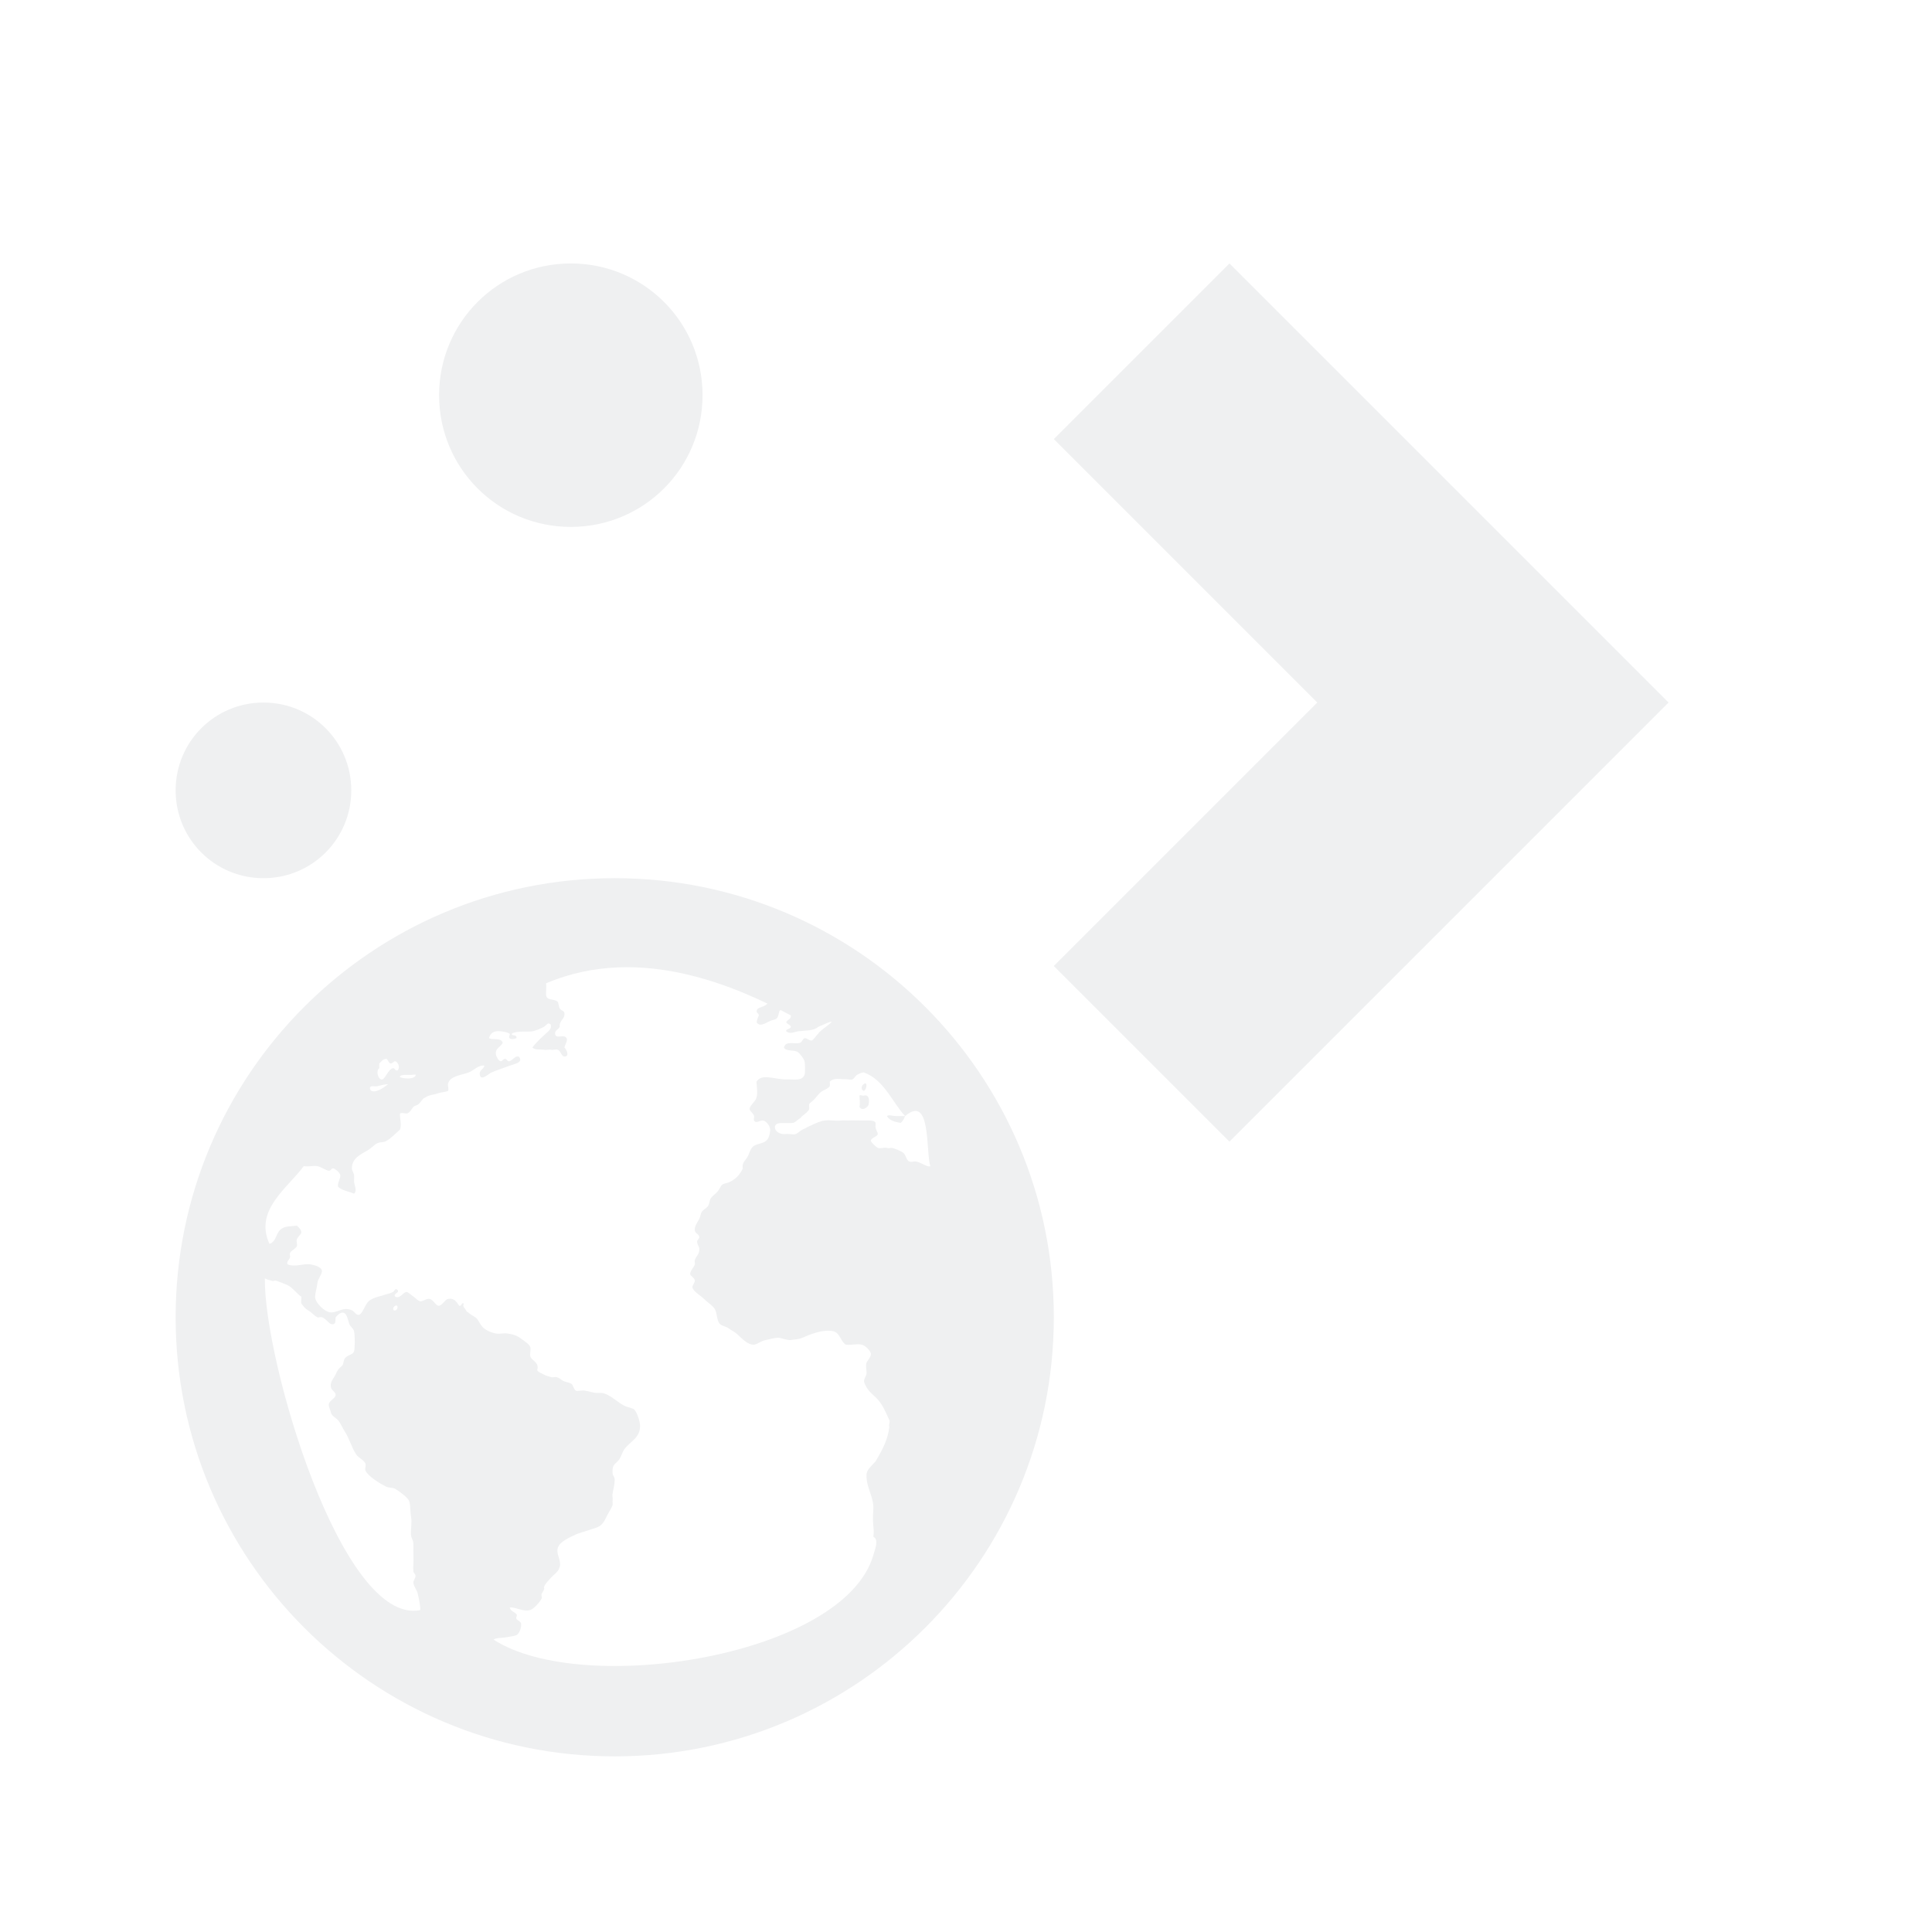
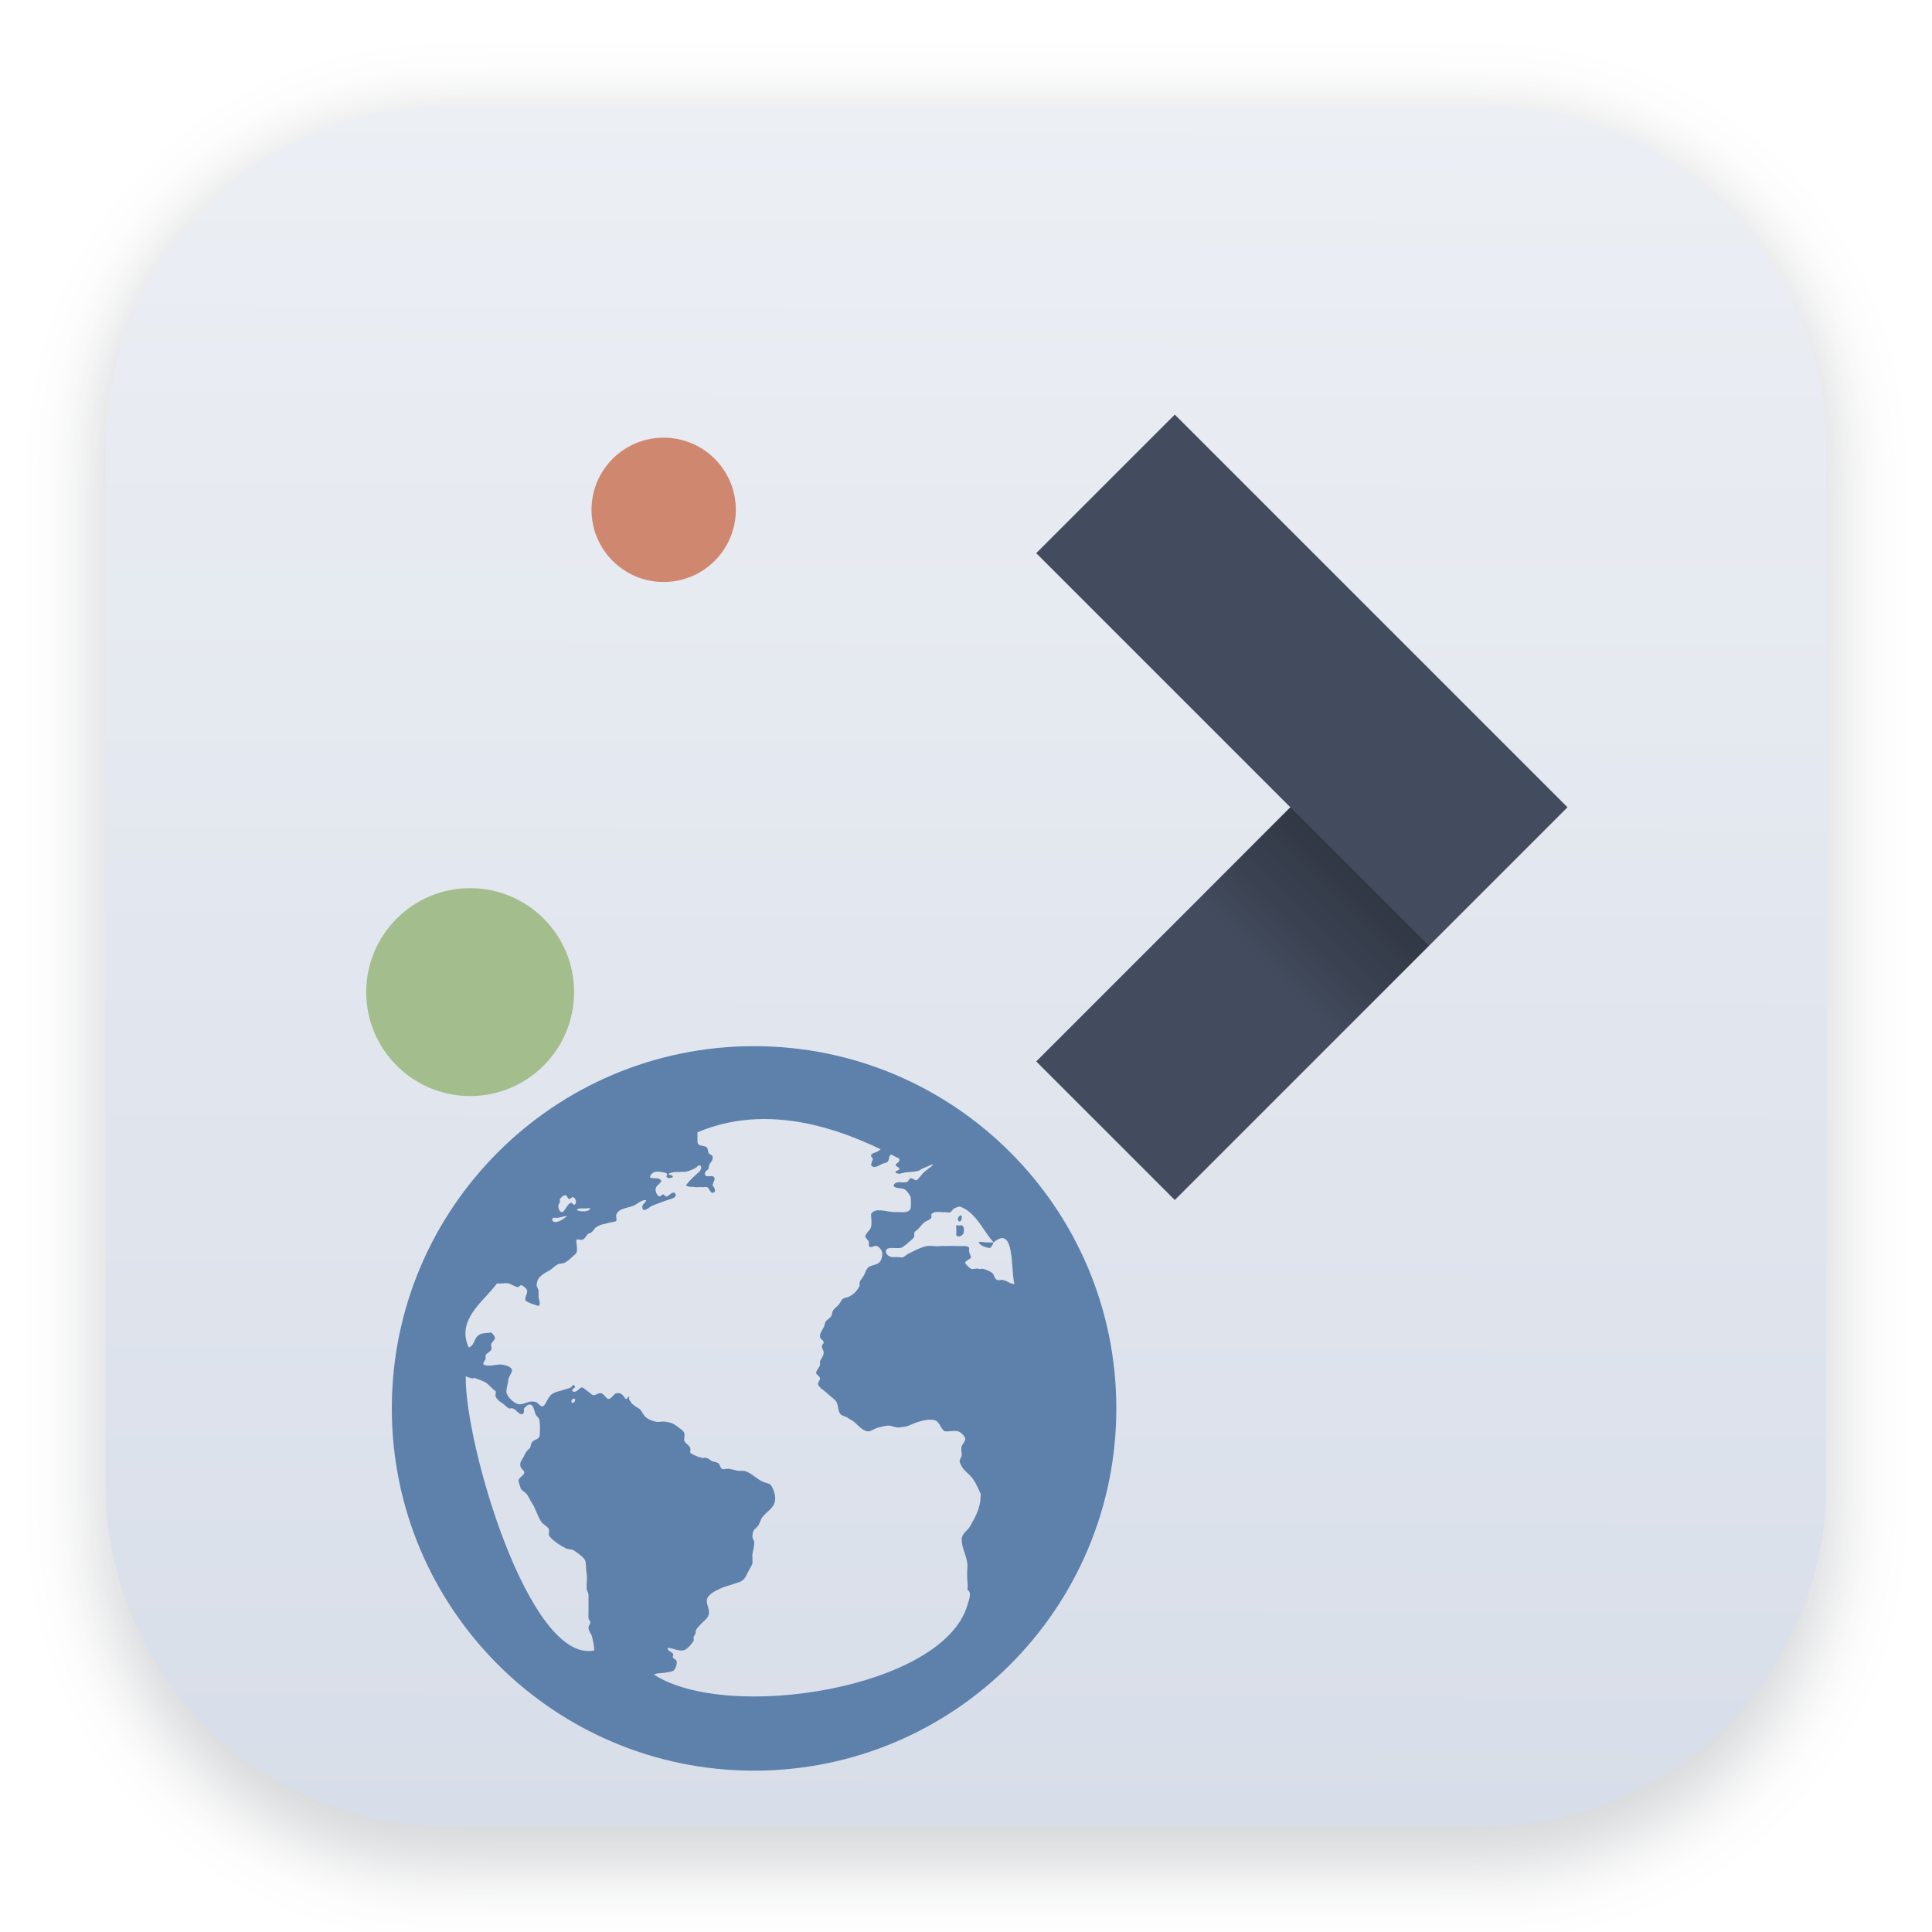
- <svg xmlns="http://www.w3.org/2000/svg" viewBox="0 0 22 22">
-   <defs id="defs3051">
-     <style type="text/css" id="current-color-scheme">
-       .ColorScheme-Text {
-         color:#eff0f1;
-       }
-       </style>
+ <svg xmlns="http://www.w3.org/2000/svg" width="64" height="64" version="1.1" viewBox="0 0 16.933 16.933" id="svg13069">
+   <defs id="defs13039">
+     <linearGradient id="linearGradient13870" x1="439.57" x2="429.57" y1="502.8" y2="512.8" gradientTransform="matrix(.23625 0 0 .23625 -89.696 -112.94)" gradientUnits="userSpaceOnUse">
+       <stop stop-color="#2e3440" offset="0" id="stop13866" style="stop-color:#5e81ac;stop-opacity:1;" />
+       <stop stop-opacity="0" offset="1" id="stop13868" style="stop-color:#b1c3d5;stop-opacity:1;" />
+     </linearGradient>
+     <filter id="filter1178" x="-0.048" y="-0.048" width="1.096" height="1.096" color-interpolation-filters="sRGB">
+       <feGaussianBlur stdDeviation="0.307" id="feGaussianBlur13024" />
+     </filter>
+     <linearGradient id="linearGradient1340" x1="8.355" x2="8.4" y1="16.007" y2=".794" gradientUnits="userSpaceOnUse">
+       <stop stop-color="#d8dee9" offset="0" id="stop13027" />
+       <stop stop-color="#eceff4" offset="1" id="stop13029" />
+     </linearGradient>
+     <linearGradient id="linearGradient4434" x1="439.57" x2="429.57" y1="502.8" y2="512.8" gradientTransform="matrix(.23625 0 0 .23625 -89.696 -112.94)" gradientUnits="userSpaceOnUse">
+       <stop stop-color="#2e3440" offset="0" id="stop13032" />
+       <stop stop-opacity="0" offset="1" id="stop13034" />
+     </linearGradient>
+     <style type="text/css" id="style13037">.ColorScheme-Text {
+         color:#232629;
+       }</style>
  </defs>
-   <path style="fill:currentColor;fill-opacity:1;stroke:none" d="m 7,10 c -2.761,0 -5,2.239 -5,5 0,2.761 2.239,5 5,5 2.761,0 5,-2.239 5,-5 0,-2.761 -2.239,-5 -5,-5 z m 2.006,1.562 c 0.003,0.048 -0.04,0.046 -0.053,0.078 0.007,0.021 0.049,0.028 0.053,0.053 -0.004,0.027 -0.063,0.023 -0.053,0.051 0.045,0.035 0.088,0.008 0.131,0 0.093,-0.012 0.177,-0.003 0.234,-0.051 0.339,-0.155 0,0.044 0,0.078 -0.019,0.013 -0.058,0.078 -0.078,0.078 -0.024,0 -0.061,-0.032 -0.078,-0.027 -0.025,0.008 -0.024,0.043 -0.053,0.053 -0.055,0.02 -0.162,-0.03 -0.182,0.053 0.023,0.048 0.115,0.024 0.156,0.051 0.026,0.017 0.071,0.077 0.078,0.105 0.007,0.023 0.01,0.131 0,0.156 -0.026,0.067 -0.107,0.052 -0.184,0.051 l -0.051,0 c -0.129,-0.008 -0.254,-0.065 -0.312,0.027 0.004,0.071 0.016,0.12 0,0.182 -0.012,0.045 -0.081,0.092 -0.078,0.131 9.166e-4,0.02 0.046,0.05 0.051,0.078 0.003,0.015 -0.007,0.037 0,0.051 0.022,0.041 0.067,-0.008 0.105,0 0.037,0.008 0.078,0.064 0.078,0.105 0,0.029 -0.009,0.075 -0.027,0.104 -0.037,0.055 -0.104,0.048 -0.156,0.078 -0.043,0.025 -0.052,0.088 -0.078,0.131 -0.028,0.047 -0.062,0.062 -0.051,0.129 -0.037,0.074 -0.079,0.12 -0.156,0.156 -0.023,0.01 -0.057,0.012 -0.078,0.027 -0.017,0.012 -0.029,0.051 -0.053,0.078 -0.029,0.033 -0.062,0.053 -0.078,0.078 -0.012,0.019 -0.013,0.051 -0.025,0.078 -0.018,0.035 -0.055,0.043 -0.078,0.078 -0.011,0.017 -0.016,0.056 -0.027,0.078 -0.027,0.048 -0.056,0.086 -0.051,0.129 0.004,0.04 0.048,0.041 0.051,0.078 0.002,0.02 -0.026,0.03 -0.025,0.053 9.167e-4,0.032 0.023,0.053 0.025,0.078 0.006,0.062 -0.039,0.089 -0.051,0.131 -0.006,0.02 0.005,0.034 0,0.051 -0.01,0.031 -0.052,0.069 -0.053,0.105 -9.167e-4,0.026 0.05,0.041 0.053,0.078 0.002,0.024 -0.032,0.055 -0.027,0.078 0.009,0.045 0.096,0.094 0.131,0.129 0.047,0.048 0.11,0.081 0.131,0.131 0.018,0.043 0.018,0.124 0.051,0.156 0.024,0.023 0.075,0.028 0.105,0.053 0.029,0.022 0.047,0.026 0.078,0.051 0.051,0.04 0.126,0.137 0.207,0.131 0.042,-0.008 0.083,-0.044 0.131,-0.053 0.049,-0.008 0.106,-0.03 0.156,-0.025 0.038,0.008 0.091,0.028 0.131,0.025 0.042,-0.008 0.081,-0.005 0.129,-0.025 0.083,-0.036 0.22,-0.095 0.34,-0.078 0.092,0.013 0.092,0.115 0.156,0.156 0.073,0.008 0.123,-0.014 0.182,0 0.044,0.011 0.099,0.069 0.104,0.104 0.004,0.036 -0.046,0.083 -0.051,0.105 -0.012,0.048 0.008,0.098 0,0.129 -0.007,0.024 -0.028,0.054 -0.027,0.078 0,0.022 0.03,0.077 0.053,0.105 0.028,0.035 0.07,0.066 0.104,0.104 0.061,0.07 0.088,0.142 0.131,0.234 0.011,0.023 -0.01,0.048 0,0.078 -0.018,0.14 -0.065,0.236 -0.156,0.391 -0.043,0.05 -0.104,0.094 -0.104,0.156 -0.003,0.15 0.085,0.246 0.078,0.391 -0.015,0.195 0.015,0.208 0,0.312 0.066,0.033 0.019,0.14 0,0.209 -0.333,1.151 -3.303,1.621 -4.324,0.963 0.015,-0.02 0.1,-0.02 0.131,-0.025 0.044,-0.008 0.106,-0.016 0.131,-0.027 0.028,-0.018 0.056,-0.078 0.051,-0.129 -0.002,-0.024 -0.032,-0.031 -0.051,-0.053 -0.016,-0.018 0.011,-0.035 0,-0.053 -0.02,-0.029 -0.07,-0.036 -0.078,-0.078 0.06,-0.012 0.148,0.052 0.234,0.027 0.041,-0.012 0.11,-0.092 0.129,-0.131 0.006,-0.012 -0.007,-0.038 0,-0.053 0.008,-0.015 0.025,-0.042 0.027,-0.051 0.006,-0.022 -0.005,-0.012 0,-0.027 0.015,-0.043 0.053,-0.073 0.078,-0.104 0.019,-0.023 0.061,-0.054 0.078,-0.078 0.02,-0.026 0.012,-0.029 0.025,-0.053 0.013,-0.076 -0.044,-0.14 -0.025,-0.207 0.02,-0.075 0.135,-0.122 0.207,-0.156 0.025,-0.012 0.057,-0.02 0.078,-0.027 0.05,-0.018 0.11,-0.034 0.156,-0.051 0.078,-0.028 0.093,-0.085 0.131,-0.156 0.018,-0.033 0.049,-0.081 0.053,-0.105 0.003,-0.022 -0.004,-0.025 0,-0.051 0.004,-0.024 -0.007,-0.05 0,-0.078 C 6.984,16.97 7,16.89 7,16.85 c 0,-0.033 -0.025,-0.048 -0.025,-0.078 -0.006,-0.108 0.038,-0.097 0.078,-0.156 0.02,-0.029 0.037,-0.085 0.051,-0.105 0.067,-0.1 0.192,-0.133 0.184,-0.285 -0.003,-0.05 -0.041,-0.168 -0.078,-0.184 -0.021,-0.009 -0.047,-0.015 -0.078,-0.025 -0.098,-0.037 -0.185,-0.148 -0.287,-0.156 l -0.053,0 c -0.04,0 -0.084,-0.02 -0.129,-0.025 -0.028,-0.008 -0.089,0.008 -0.105,0 -0.026,-0.013 -0.03,-0.064 -0.051,-0.078 -0.017,-0.012 -0.052,-0.018 -0.078,-0.027 -0.041,-0.015 -0.058,-0.047 -0.105,-0.051 -0.015,0 -0.034,0.008 -0.051,0 -0.026,-0.008 -0.054,-0.012 -0.078,-0.027 -0.03,-0.018 -0.066,-0.025 -0.078,-0.051 0.028,-0.09 -0.06,-0.104 -0.078,-0.156 -0.008,-0.024 0.008,-0.084 0,-0.105 -0.011,-0.031 -0.044,-0.052 -0.078,-0.078 -0.06,-0.047 -0.098,-0.067 -0.184,-0.078 -0.038,-0.008 -0.083,0.008 -0.129,0 -0.048,-0.008 -0.12,-0.036 -0.156,-0.078 C 5.455,15.063 5.443,15.019 5.412,15 c -0.029,-0.018 -0.058,-0.034 -0.078,-0.053 -0.009,-0.008 -0.019,-0.006 -0.027,-0.025 -0.015,-0.031 -0.044,-0.041 -0.025,-0.078 -0.033,-0.017 -0.017,0.031 -0.053,0.025 -0.032,-0.046 -0.056,-0.091 -0.129,-0.078 -0.033,0.008 -0.066,0.077 -0.105,0.078 -0.032,0 -0.061,-0.071 -0.104,-0.078 -0.032,-0.008 -0.081,0.032 -0.104,0.027 -0.036,-0.008 -0.046,-0.031 -0.078,-0.053 -0.024,-0.016 -0.065,-0.054 -0.078,-0.053 -0.042,0 -0.073,0.083 -0.131,0.053 -0.028,-0.036 0.059,-0.045 0.025,-0.078 -0.025,-0.024 -0.031,0.014 -0.051,0.025 -0.023,0.015 -0.052,0.018 -0.078,0.027 -0.057,0.022 -0.111,0.027 -0.156,0.051 -0.042,0.022 -0.054,0.035 -0.078,0.078 -0.019,0.035 -0.049,0.104 -0.078,0.105 -0.035,0 -0.046,-0.039 -0.078,-0.053 -0.096,-0.042 -0.155,0.024 -0.234,0.025 -0.073,0 -0.187,-0.112 -0.184,-0.182 0.002,-0.043 0.022,-0.104 0.027,-0.156 0.004,-0.042 0.05,-0.093 0.051,-0.131 9.167e-4,-0.052 -0.096,-0.072 -0.129,-0.078 -0.078,-0.014 -0.173,0.035 -0.262,0 -0.017,-0.028 0.017,-0.05 0.027,-0.078 0.006,-0.015 -0.006,-0.033 0,-0.051 0.01,-0.027 0.066,-0.05 0.078,-0.078 0.009,-0.022 -0.009,-0.051 0,-0.078 0.011,-0.03 0.048,-0.056 0.051,-0.078 0.003,-0.028 -0.028,-0.06 -0.051,-0.078 -0.069,0.008 -0.116,0.005 -0.156,0.025 -0.09,0.041 -0.065,0.153 -0.156,0.182 -0.176,-0.386 0.208,-0.635 0.391,-0.885 0.065,0.009 0.097,-0.008 0.156,0 0.04,0.008 0.097,0.049 0.129,0.053 0.027,0 0.028,-0.031 0.053,-0.027 0.025,0.008 0.074,0.048 0.078,0.078 0.004,0.037 -0.036,0.09 -0.025,0.131 0.039,0.04 0.126,0.055 0.182,0.078 0.037,-0.031 0.006,-0.088 0,-0.131 -9.167e-4,-0.019 0.002,-0.061 0,-0.078 -0.004,-0.03 -0.025,-0.052 -0.025,-0.078 0,-0.119 0.102,-0.16 0.182,-0.207 0.034,-0.02 0.074,-0.063 0.104,-0.078 0.042,-0.021 0.07,-0.007 0.105,-0.027 0.063,-0.036 0.107,-0.088 0.156,-0.129 0.023,-0.054 -0.002,-0.13 0,-0.184 0.023,-0.014 0.054,0 0.078,0 0.038,-0.008 0.056,-0.056 0.078,-0.078 0.013,-0.013 0.036,-0.013 0.051,-0.025 0.038,-0.03 0.045,-0.065 0.078,-0.078 0.012,-0.008 0.034,-0.02 0.053,-0.025 0.025,-0.008 0.064,-0.012 0.104,-0.027 0.026,-0.009 0.095,-0.015 0.105,-0.025 0.013,-0.013 -0.003,-0.059 0,-0.078 0.02,-0.094 0.15,-0.099 0.234,-0.131 0.058,-0.022 0.117,-0.09 0.182,-0.078 -0.013,0.045 -0.064,0.051 -0.053,0.105 0.014,0.076 0.104,-0.017 0.131,-0.027 0.051,-0.022 0.142,-0.053 0.209,-0.078 0.058,-0.021 0.159,-0.036 0.104,-0.104 -0.046,-0.008 -0.064,0.036 -0.104,0.053 -0.028,0.008 -0.029,-0.025 -0.053,-0.027 -0.023,0 -0.03,0.032 -0.053,0.027 -0.023,-0.008 -0.047,-0.051 -0.051,-0.078 -0.009,-0.07 0.05,-0.079 0.078,-0.131 -0.019,-0.063 -0.103,-0.028 -0.156,-0.053 0.006,-0.037 0.034,-0.07 0.078,-0.078 0.036,-0.008 0.135,0.008 0.156,0.027 0.013,0.011 -0.019,0.033 0,0.051 0.022,0.019 0.05,0.008 0.078,0 0.01,-0.048 -0.061,-0.02 -0.053,-0.051 0.057,-0.037 0.165,-0.018 0.234,-0.027 0.04,-0.008 0.095,-0.032 0.131,-0.051 0.033,-0.019 0.043,-0.059 0.078,-0.027 0.01,0.034 -0.008,0.06 -0.027,0.078 -0.064,0.057 -0.132,0.118 -0.182,0.184 0.031,0.03 0.079,0.02 0.131,0.025 0.02,0.008 0.057,-0.004 0.078,0 0.025,0.008 0.058,-0.008 0.078,0 0.035,0.008 0.043,0.078 0.078,0.078 0.057,0 0.033,-0.066 0,-0.104 0.01,-0.039 0.04,-0.078 0.025,-0.105 -0.026,-0.052 -0.126,0.017 -0.131,-0.051 -0.003,-0.042 0.038,-0.046 0.053,-0.078 -0.007,-0.08 0.061,-0.084 0.053,-0.156 -0.004,-0.03 -0.032,-0.024 -0.053,-0.053 -0.011,-0.015 -0.013,-0.066 -0.025,-0.078 -0.043,-0.037 -0.126,-0.008 -0.131,-0.078 -0.002,-0.042 0.006,-0.086 0,-0.131 1.09,-0.462 2.206,0.059 2.787,0.365 z M 8.797,11.381 c -0.015,0.008 -0.012,0.017 -0.025,0.025 -0.032,0.019 -0.054,0.044 -0.078,0.053 -0.034,0.013 -0.073,0.02 -0.078,0.051 -0.004,0.026 0.026,0.029 0.025,0.053 -0.013,0.031 -0.019,0.041 -0.025,0.078 0.042,0.069 0.129,-0.015 0.182,-0.025 0.023,-0.008 0.04,-0.007 0.053,-0.027 0.014,-0.022 0.015,-0.046 0.025,-0.078 0.145,-0.097 -0.056,-0.093 -0.078,-0.129 z m -4.4,0.676 c 0.02,0 0.027,0.051 0.051,0.053 0.023,0 0.039,-0.029 0.053,-0.025 0.035,0.009 0.059,0.078 0.025,0.104 -0.028,0.008 -0.031,-0.029 -0.051,-0.025 -0.057,0.01 -0.088,0.132 -0.131,0.129 -0.04,-0.008 -0.066,-0.1 -0.025,-0.129 9.166e-4,-0.025 -0.002,-0.027 0,-0.053 0.013,-0.015 0.045,-0.055 0.078,-0.053 z m 5.441,0.156 c 0.228,0.079 0.329,0.349 0.469,0.496 0.298,-0.256 0.233,0.398 0.287,0.572 -0.044,0.008 -0.095,-0.039 -0.156,-0.053 -0.025,-0.008 -0.058,0.008 -0.078,0 -0.046,-0.015 -0.039,-0.076 -0.078,-0.104 -0.023,-0.016 -0.095,-0.049 -0.131,-0.053 -0.023,0 -0.027,0.008 -0.051,0 -0.028,-0.008 -0.082,0.012 -0.105,0 -0.023,-0.014 -0.072,-0.059 -0.078,-0.078 -0.009,-0.031 0.076,-0.052 0.078,-0.078 0.002,-0.02 -0.021,-0.047 -0.025,-0.078 -0.003,-0.018 0.004,-0.038 0,-0.051 -0.006,-0.022 -0.044,-0.027 -0.078,-0.027 l -0.078,0 c -0.037,0 -0.11,-0.003 -0.156,0 -0.028,0 -0.052,-0.003 -0.078,0 -0.072,0.008 -0.125,-0.008 -0.182,0 -0.041,0 -0.118,0.035 -0.156,0.053 -0.019,0.009 -0.028,0.013 -0.053,0.025 -0.012,0.008 -0.038,0.021 -0.053,0.027 -0.023,0.011 -0.056,0.044 -0.078,0.051 -0.032,0.008 -0.07,-0.008 -0.129,0 -0.042,0 -0.105,-0.027 -0.105,-0.078 -9.166e-4,-0.077 0.136,-0.037 0.209,-0.051 0.028,-0.008 0.045,-0.033 0.078,-0.053 0.016,-0.009 0.01,-0.015 0.025,-0.025 0.025,-0.018 0.074,-0.058 0.078,-0.078 0.003,-0.018 -0.003,-0.039 0,-0.053 0.003,-0.018 0.03,-0.029 0.053,-0.053 0.035,-0.035 0.06,-0.081 0.104,-0.104 0.029,-0.015 0.065,-0.029 0.078,-0.053 0.003,-0.027 -9.166e-4,-0.026 0,-0.051 0.018,-0.017 0.038,-0.024 0.053,-0.027 0.045,-0.01 0.078,0.003 0.131,0 0.022,0 0.054,0.011 0.078,0 0.02,-0.013 0.031,-0.041 0.051,-0.051 0.022,-0.012 0.051,-0.026 0.078,-0.027 z m 0.469,0.496 -0.104,0 c -0.037,0 -0.082,-0.019 -0.104,0 0.031,0.05 0.087,0.066 0.156,0.078 0.025,-0.018 0.039,-0.046 0.051,-0.078 z m -5.703,-0.469 0.078,0 c 0.021,0 0.044,-0.008 0.053,0 -0.013,0.055 -0.138,0.045 -0.182,0.025 0.002,-0.021 0.024,-0.022 0.051,-0.025 z M 4.422,12.344 c -0.036,0.026 -0.073,0.06 -0.131,0.078 -0.032,0.01 -0.072,0.01 -0.078,-0.025 -0.007,-0.043 0.05,-0.023 0.078,-0.027 0.037,-0.008 0.088,-0.024 0.131,-0.025 z m 5.416,0 c -0.028,0.009 -0.041,0.07 0,0.078 0.019,-0.012 0.032,-0.042 0.027,-0.078 -0.011,-0.012 -0.019,-0.008 -0.027,0 z m -0.051,0.131 c 9.166e-4,0.047 0.009,0.088 0,0.129 0.027,0.052 0.09,0.01 0.104,-0.025 0.016,-0.087 -0.013,-0.114 -0.053,-0.104 -0.013,0.008 -0.037,-0.011 -0.051,-1e-6 z m -6.771,2.082 c 0.021,0.011 0.051,0.021 0.078,0.027 0.022,0.008 0.032,-0.007 0.053,0 0.044,0.015 0.094,0.035 0.129,0.051 0.053,0.023 0.11,0.104 0.156,0.131 0.002,0.027 -0.008,0.058 0,0.078 0.022,0.029 0.043,0.058 0.078,0.078 0.042,0.023 0.065,0.06 0.105,0.078 0.014,0.008 0.029,-0.008 0.051,0 0.055,0.017 0.083,0.092 0.131,0.078 0.031,-0.009 0.02,-0.048 0.025,-0.078 0.021,-0.022 0.046,-0.053 0.078,-0.053 0.052,0 0.059,0.08 0.078,0.131 0.011,0.028 0.045,0.048 0.053,0.078 0.013,0.052 0.011,0.204 0,0.234 -0.013,0.038 -0.072,0.036 -0.104,0.078 -0.015,0.02 -0.016,0.064 -0.027,0.078 -0.02,0.024 -0.036,0.029 -0.051,0.053 -0.008,0.013 -0.02,0.033 -0.027,0.051 -0.025,0.053 -0.072,0.092 -0.051,0.156 0.008,0.026 0.051,0.047 0.051,0.078 0,0.037 -0.072,0.065 -0.078,0.105 -0.004,0.029 0.018,0.065 0.027,0.104 0.007,0.029 0.061,0.059 0.078,0.078 0.029,0.033 0.051,0.09 0.078,0.131 0.052,0.081 0.077,0.181 0.129,0.26 0.028,0.041 0.087,0.061 0.105,0.104 0.009,0.022 -0.008,0.058 0,0.078 0.03,0.068 0.167,0.15 0.234,0.184 0.032,0.016 0.074,0.009 0.104,0.025 0.044,0.025 0.134,0.092 0.156,0.131 0.02,0.035 0.015,0.126 0.025,0.182 0.013,0.073 -0.003,0.13 0,0.209 0.002,0.043 0.027,0.061 0.027,0.104 0,0.015 9.166e-4,0.062 0,0.078 -9.167e-4,0.052 0.004,0.104 0,0.156 -0.002,0.028 -0.002,0.054 0,0.078 0.002,0.026 0.024,0.029 0.025,0.053 0.002,0.024 -0.028,0.059 -0.025,0.078 0.006,0.052 0.041,0.08 0.051,0.129 0.008,0.038 0.032,0.138 0.027,0.184 C 3.888,18.51 3.003,15.484 3.016,14.557 Z M 4.5,14.869 c 0.04,-0.018 0.032,0.047 0,0.053 -0.031,0.008 -0.03,-0.038 0,-0.053 z" class="ColorScheme-Text" />
-   <path style="fill:currentColor;fill-opacity:1;stroke:none" d="m 14,3 -2,2 3,3 -3,3 2,2 3,-3 2,-2 z" class="ColorScheme-Text" />
-   <path style="fill:currentColor;fill-opacity:1;stroke:none" d="M 6.5,3 C 5.669,3 5,3.669 5,4.5 5,5.331 5.669,6 6.5,6 7.331,6 8,5.331 8,4.5 8,3.669 7.331,3 6.5,3 Z" class="ColorScheme-Text" />
-   <path style="fill:currentColor;fill-opacity:1;stroke:none" d="M 3,8 C 2.446,8 2,8.446 2,9 2,9.554 2.446,10 3,10 3.554,10 4,9.554 4,9 4,8.446 3.554,8 3,8 Z" class="ColorScheme-Text" />
+   <g stroke-linecap="round" stroke-linejoin="round" id="g13047">
+     <rect transform="matrix(.99138 0 0 1 .072989 2.5202e-7)" x=".794" y="1.017" width="15.346" height="15.346" rx="3.053" ry="3.053" fill="#2e3440" filter="url(#filter1178)" opacity=".2" stroke-width="1.249" style="mix-blend-mode:normal" id="rect13041" />
+     <rect x=".926" y=".926" width="15.081" height="15.081" rx="3" ry="3" fill="url(#linearGradient1340)" stroke-width="1.227" id="rect13043" />
+     <path style="color:#eff0f1;fill:#5e81ac;fill-opacity:1;stroke:none;stroke-width:0.635" d="m 6.609,9.169 c -1.753,0 -3.175,1.421 -3.175,3.175 0,1.753 1.421,3.175 3.175,3.175 1.753,0 3.175,-1.421 3.175,-3.175 0,-1.753 -1.421,-3.175 -3.175,-3.175 z m 1.274,0.992 c 8.632e-4,0.031 -0.026,0.029 -0.034,0.05 0.005,0.013 0.031,0.018 0.034,0.033 -9.917e-4,0.017 -0.04,0.015 -0.034,0.032 0.029,0.022 0.056,0.005 0.083,0 0.059,-0.007 0.112,-0.002 0.149,-0.032 0.215,-0.098 0,0.028 0,0.05 -0.013,0.009 -0.037,0.05 -0.05,0.05 -0.016,0 -0.038,-0.021 -0.05,-0.017 -0.016,0.005 -0.016,0.027 -0.034,0.033 -0.035,0.013 -0.103,-0.019 -0.115,0.033 0.016,0.03 0.073,0.015 0.099,0.032 0.016,0.011 0.046,0.049 0.05,0.067 0.003,0.015 0.005,0.083 0,0.099 -0.016,0.042 -0.068,0.033 -0.117,0.032 h -0.032 c -0.082,-0.005 -0.161,-0.041 -0.198,0.017 9.918e-4,0.045 0.009,0.076 0,0.115 -0.008,0.029 -0.051,0.058 -0.05,0.083 5.741e-4,0.013 0.029,0.032 0.032,0.05 8.633e-4,0.009 -0.003,0.023 0,0.032 0.014,0.026 0.043,-0.006 0.067,0 0.023,0.006 0.05,0.041 0.05,0.067 0,0.019 -0.005,0.048 -0.017,0.066 -0.023,0.035 -0.066,0.031 -0.099,0.05 -0.027,0.016 -0.033,0.056 -0.05,0.083 -0.018,0.03 -0.039,0.039 -0.032,0.082 -0.024,0.047 -0.05,0.076 -0.099,0.099 -0.014,0.006 -0.036,0.008 -0.05,0.017 -0.01,0.007 -0.02,0.033 -0.034,0.05 -0.019,0.021 -0.04,0.034 -0.05,0.05 -0.008,0.012 -0.008,0.033 -0.016,0.05 -0.011,0.022 -0.035,0.027 -0.05,0.05 -0.007,0.011 -0.009,0.036 -0.017,0.05 -0.017,0.031 -0.035,0.055 -0.032,0.082 9.919e-4,0.025 0.031,0.026 0.032,0.05 8.634e-4,0.013 -0.017,0.019 -0.016,0.034 5.87e-4,0.02 0.015,0.034 0.016,0.05 0.001,0.039 -0.025,0.056 -0.032,0.083 -0.001,0.013 0.001,0.022 0,0.032 -0.005,0.02 -0.033,0.044 -0.034,0.067 -5.812e-4,0.017 0.032,0.026 0.034,0.05 8.633e-4,0.015 -0.021,0.035 -0.017,0.05 0.005,0.029 0.061,0.06 0.083,0.082 0.03,0.03 0.07,0.051 0.083,0.083 0.01,0.027 0.011,0.079 0.032,0.099 0.016,0.015 0.047,0.018 0.067,0.034 0.019,0.014 0.03,0.016 0.05,0.032 0.032,0.025 0.08,0.087 0.132,0.083 0.027,-0.006 0.053,-0.028 0.083,-0.034 0.031,-0.006 0.067,-0.019 0.099,-0.016 0.024,0.006 0.058,0.018 0.083,0.016 0.026,-0.006 0.052,-0.003 0.082,-0.016 0.053,-0.023 0.14,-0.061 0.216,-0.05 0.058,0.008 0.058,0.073 0.099,0.099 0.046,0.006 0.078,-0.009 0.115,0 0.028,0.007 0.063,0.044 0.066,0.066 9.916e-4,0.023 -0.029,0.053 -0.032,0.067 -0.008,0.031 0.005,0.062 0,0.082 -0.003,0.015 -0.019,0.034 -0.017,0.05 0,0.014 0.02,0.049 0.034,0.067 0.018,0.022 0.045,0.042 0.066,0.066 0.038,0.044 0.056,0.09 0.083,0.149 0.007,0.014 -0.005,0.031 0,0.05 -0.011,0.089 -0.041,0.15 -0.099,0.248 -0.027,0.032 -0.066,0.06 -0.066,0.099 -8.633e-4,0.095 0.054,0.156 0.05,0.248 -0.009,0.124 0.008,0.132 0,0.198 0.042,0.021 0.013,0.089 0,0.133 -0.211,0.731 -2.097,1.029 -2.746,0.611 0.009,-0.014 0.063,-0.013 0.083,-0.016 0.028,-0.005 0.067,-0.009 0.083,-0.017 0.018,-0.011 0.035,-0.049 0.032,-0.082 -8.633e-4,-0.016 -0.021,-0.02 -0.032,-0.034 -0.009,-0.011 0.007,-0.022 0,-0.034 -0.014,-0.019 -0.044,-0.023 -0.05,-0.05 0.038,-0.008 0.094,0.033 0.149,0.017 0.026,-0.008 0.07,-0.059 0.082,-0.083 0.001,-0.008 -0.003,-0.024 0,-0.034 0.005,-0.009 0.016,-0.027 0.017,-0.032 0.001,-0.014 -0.001,-0.008 0,-0.017 0.008,-0.027 0.034,-0.047 0.05,-0.066 0.013,-0.014 0.038,-0.034 0.05,-0.05 0.014,-0.016 0.008,-0.019 0.016,-0.034 0.008,-0.048 -0.028,-0.089 -0.016,-0.131 0.014,-0.048 0.086,-0.078 0.132,-0.099 0.016,-0.008 0.036,-0.013 0.05,-0.017 0.032,-0.011 0.07,-0.022 0.099,-0.032 0.05,-0.017 0.059,-0.054 0.083,-0.099 0.011,-0.021 0.031,-0.051 0.034,-0.067 8.632e-4,-0.014 -9.918e-4,-0.016 0,-0.032 9.917e-4,-0.016 -0.003,-0.032 0,-0.05 0.005,-0.023 0.016,-0.074 0.016,-0.099 0,-0.021 -0.016,-0.031 -0.016,-0.05 -0.001,-0.069 0.024,-0.062 0.05,-0.099 0.014,-0.019 0.023,-0.054 0.032,-0.067 0.043,-0.064 0.122,-0.085 0.117,-0.181 -8.634e-4,-0.032 -0.026,-0.107 -0.05,-0.117 -0.014,-0.006 -0.03,-0.009 -0.05,-0.016 -0.062,-0.023 -0.117,-0.094 -0.182,-0.099 h -0.034 c -0.025,0 -0.053,-0.013 -0.082,-0.016 -0.019,-0.006 -0.056,0.006 -0.067,0 -0.016,-0.008 -0.02,-0.041 -0.032,-0.05 -0.009,-0.008 -0.033,-0.011 -0.05,-0.017 -0.026,-0.009 -0.037,-0.03 -0.067,-0.032 -0.009,0 -0.022,0.006 -0.032,0 -0.016,-0.006 -0.034,-0.008 -0.05,-0.017 -0.02,-0.011 -0.042,-0.016 -0.05,-0.032 0.018,-0.057 -0.038,-0.066 -0.05,-0.099 -0.005,-0.015 0.005,-0.053 0,-0.067 -0.007,-0.02 -0.028,-0.033 -0.05,-0.05 -0.038,-0.03 -0.062,-0.043 -0.117,-0.05 -0.024,-0.006 -0.053,0.006 -0.082,0 -0.031,-0.006 -0.076,-0.023 -0.099,-0.05 -0.022,-0.026 -0.03,-0.054 -0.05,-0.066 -0.019,-0.012 -0.037,-0.021 -0.05,-0.034 -0.005,-0.006 -0.013,-0.004 -0.017,-0.016 -0.008,-0.02 -0.028,-0.026 -0.016,-0.05 -0.022,-0.011 -0.01,0.02 -0.034,0.016 -0.021,-0.029 -0.035,-0.058 -0.082,-0.05 -0.022,0.006 -0.042,0.049 -0.067,0.05 -0.021,0 -0.039,-0.045 -0.066,-0.05 -0.021,-0.006 -0.051,0.02 -0.066,0.017 -0.023,-0.006 -0.029,-0.02 -0.05,-0.034 -0.016,-0.01 -0.041,-0.034 -0.05,-0.034 -0.026,0 -0.046,0.053 -0.083,0.034 -0.019,-0.023 0.037,-0.028 0.016,-0.05 -0.016,-0.015 -0.02,0.009 -0.032,0.016 -0.016,0.009 -0.033,0.011 -0.05,0.017 -0.036,0.014 -0.071,0.017 -0.099,0.032 -0.026,0.014 -0.034,0.022 -0.05,0.05 -0.013,0.022 -0.031,0.066 -0.05,0.067 -0.022,0 -0.03,-0.024 -0.05,-0.034 -0.061,-0.026 -0.098,0.015 -0.149,0.016 -0.046,0 -0.119,-0.071 -0.117,-0.115 8.634e-4,-0.027 0.014,-0.066 0.017,-0.099 9.917e-4,-0.026 0.032,-0.059 0.032,-0.083 5.826e-4,-0.033 -0.061,-0.046 -0.082,-0.05 -0.05,-0.009 -0.11,0.022 -0.166,0 -0.01,-0.018 0.01,-0.032 0.017,-0.05 0.001,-0.009 -0.001,-0.021 0,-0.032 0.005,-0.017 0.042,-0.032 0.05,-0.05 0.005,-0.014 -0.005,-0.032 0,-0.05 0.007,-0.019 0.031,-0.036 0.032,-0.05 8.632e-4,-0.018 -0.019,-0.038 -0.032,-0.05 -0.044,0.006 -0.074,0.003 -0.099,0.016 -0.057,0.026 -0.042,0.097 -0.099,0.115 -0.112,-0.245 0.132,-0.403 0.248,-0.562 0.041,0.006 0.062,-0.006 0.099,0 0.025,0.006 0.062,0.031 0.082,0.033 0.017,0 0.018,-0.019 0.034,-0.017 0.016,0.006 0.047,0.031 0.05,0.05 9.918e-4,0.024 -0.023,0.057 -0.016,0.083 0.025,0.025 0.08,0.035 0.115,0.05 0.023,-0.02 0.001,-0.056 0,-0.083 -5.903e-4,-0.012 8.634e-4,-0.038 0,-0.05 -9.918e-4,-0.019 -0.016,-0.033 -0.016,-0.05 0,-0.076 0.065,-0.102 0.115,-0.131 0.022,-0.013 0.047,-0.04 0.066,-0.05 0.027,-0.013 0.045,-0.005 0.067,-0.017 0.04,-0.023 0.068,-0.056 0.099,-0.082 0.014,-0.034 -8.633e-4,-0.083 0,-0.117 0.014,-0.009 0.034,0 0.05,0 0.024,-0.006 0.036,-0.036 0.05,-0.05 0.008,-0.008 0.023,-0.008 0.032,-0.016 0.024,-0.019 0.029,-0.041 0.05,-0.05 0.008,-0.006 0.022,-0.012 0.034,-0.016 0.016,-0.006 0.04,-0.008 0.066,-0.017 0.016,-0.006 0.061,-0.009 0.067,-0.016 0.008,-0.008 -8.632e-4,-0.037 0,-0.05 0.014,-0.06 0.095,-0.063 0.149,-0.083 0.037,-0.014 0.074,-0.057 0.115,-0.05 -0.008,0.029 -0.04,0.033 -0.034,0.067 0.008,0.048 0.066,-0.01 0.083,-0.017 0.032,-0.014 0.09,-0.034 0.133,-0.05 0.037,-0.013 0.101,-0.023 0.066,-0.066 -0.029,-0.005 -0.04,0.023 -0.066,0.033 -0.018,0.005 -0.02,-0.016 -0.034,-0.017 -0.014,0 -0.02,0.02 -0.034,0.017 -0.014,-0.005 -0.03,-0.032 -0.032,-0.05 -0.005,-0.044 0.032,-0.05 0.05,-0.083 -0.013,-0.04 -0.065,-0.018 -0.099,-0.033 0.001,-0.024 0.022,-0.044 0.05,-0.05 0.023,-0.005 0.086,0.005 0.099,0.017 0.008,0.007 -0.013,0.021 0,0.032 0.014,0.012 0.031,0.005 0.05,0 0.005,-0.03 -0.039,-0.013 -0.034,-0.032 0.036,-0.023 0.105,-0.012 0.149,-0.017 0.025,-0.005 0.06,-0.02 0.083,-0.032 0.022,-0.012 0.027,-0.037 0.05,-0.017 0.005,0.022 -0.005,0.038 -0.017,0.05 -0.041,0.036 -0.084,0.075 -0.115,0.117 0.02,0.019 0.05,0.012 0.083,0.016 0.014,0.005 0.036,-0.003 0.05,0 0.016,0.005 0.037,-0.005 0.05,0 0.022,0.005 0.027,0.05 0.05,0.05 0.036,0 0.021,-0.042 0,-0.066 0.005,-0.025 0.025,-0.049 0.016,-0.067 -0.016,-0.033 -0.08,0.011 -0.083,-0.032 -8.634e-4,-0.026 0.024,-0.03 0.034,-0.05 -0.003,-0.051 0.039,-0.053 0.034,-0.099 -9.917e-4,-0.019 -0.021,-0.015 -0.034,-0.033 -0.007,-0.01 -0.008,-0.042 -0.016,-0.05 -0.027,-0.023 -0.08,-0.005 -0.083,-0.05 -8.634e-4,-0.026 0.001,-0.055 0,-0.083 0.692,-0.293 1.401,0.037 1.77,0.232 z M 7.75,10.046 c -0.009,0.005 -0.008,0.011 -0.016,0.016 -0.021,0.012 -0.034,0.028 -0.05,0.034 -0.022,0.008 -0.046,0.013 -0.05,0.032 -9.918e-4,0.017 0.017,0.018 0.016,0.033 -0.008,0.02 -0.011,0.026 -0.016,0.05 0.027,0.044 0.082,-0.009 0.115,-0.016 0.016,-0.005 0.026,-0.005 0.034,-0.017 0.008,-0.014 0.008,-0.029 0.016,-0.05 0.092,-0.062 -0.036,-0.059 -0.05,-0.082 z m -2.794,0.429 c 0.014,0 0.018,0.032 0.032,0.033 0.014,0 0.025,-0.018 0.034,-0.016 0.022,0.006 0.037,0.049 0.016,0.066 -0.018,0.005 -0.02,-0.018 -0.032,-0.016 -0.036,0.006 -0.056,0.084 -0.083,0.082 -0.026,-0.005 -0.042,-0.063 -0.016,-0.082 5.811e-4,-0.016 -8.632e-4,-0.017 0,-0.033 0.008,-0.01 0.029,-0.035 0.05,-0.033 z m 3.455,0.099 c 0.145,0.05 0.209,0.221 0.298,0.315 0.19,-0.163 0.148,0.252 0.182,0.363 -0.028,0.006 -0.061,-0.025 -0.099,-0.033 -0.016,-0.006 -0.037,0.006 -0.05,0 -0.029,-0.009 -0.025,-0.048 -0.05,-0.066 -0.015,-0.01 -0.06,-0.031 -0.083,-0.033 -0.014,0 -0.018,0.006 -0.032,0 -0.019,-0.006 -0.052,0.007 -0.067,0 -0.014,-0.009 -0.046,-0.037 -0.05,-0.05 -0.005,-0.02 0.048,-0.033 0.05,-0.05 8.634e-4,-0.013 -0.014,-0.03 -0.016,-0.05 -8.633e-4,-0.012 9.918e-4,-0.024 0,-0.032 -0.001,-0.014 -0.028,-0.017 -0.05,-0.017 h -0.05 c -0.023,0 -0.07,-0.003 -0.099,0 -0.018,0 -0.033,-0.002 -0.05,0 -0.046,0.006 -0.079,-0.006 -0.115,0 -0.026,0 -0.075,0.022 -0.099,0.033 -0.013,0.006 -0.018,0.008 -0.034,0.016 -0.008,0.006 -0.024,0.013 -0.034,0.017 -0.016,0.007 -0.035,0.028 -0.05,0.032 -0.021,0.006 -0.044,-0.006 -0.082,0 -0.027,0 -0.066,-0.017 -0.067,-0.05 -5.81e-4,-0.049 0.086,-0.023 0.133,-0.032 0.018,-0.006 0.029,-0.021 0.05,-0.033 0.009,-0.006 0.007,-0.009 0.016,-0.016 0.016,-0.011 0.047,-0.037 0.05,-0.05 8.632e-4,-0.012 -8.633e-4,-0.025 0,-0.033 8.632e-4,-0.011 0.02,-0.019 0.034,-0.033 0.022,-0.022 0.038,-0.051 0.066,-0.066 0.019,-0.01 0.041,-0.018 0.05,-0.033 8.632e-4,-0.017 -6.02e-4,-0.016 0,-0.032 0.011,-0.011 0.024,-0.015 0.034,-0.017 0.029,-0.006 0.05,0.002 0.083,0 0.014,0 0.034,0.007 0.05,0 0.014,-0.009 0.02,-0.026 0.032,-0.032 0.014,-0.007 0.033,-0.016 0.05,-0.017 z m 0.298,0.315 h -0.066 c -0.023,0 -0.052,-0.012 -0.066,0 0.02,0.032 0.055,0.042 0.099,0.05 0.016,-0.012 0.025,-0.029 0.032,-0.05 z m -3.621,-0.298 h 0.05 c 0.014,0 0.028,-0.005 0.034,0 -0.008,0.035 -0.088,0.029 -0.115,0.016 8.632e-4,-0.013 0.016,-0.014 0.032,-0.016 z m -0.115,0.066 c -0.023,0.017 -0.046,0.038 -0.083,0.05 -0.021,0.006 -0.046,0.006 -0.05,-0.016 -0.003,-0.028 0.032,-0.015 0.05,-0.017 0.023,-0.005 0.056,-0.015 0.083,-0.016 z m 3.439,0 c -0.018,0.006 -0.026,0.044 0,0.05 0.013,-0.007 0.021,-0.027 0.017,-0.05 -0.007,-0.007 -0.013,-0.005 -0.017,0 z m -0.032,0.083 c 5.902e-4,0.03 0.005,0.056 0,0.082 0.017,0.033 0.057,0.006 0.066,-0.016 0.009,-0.055 -0.008,-0.073 -0.034,-0.066 -0.008,0.006 -0.023,-0.007 -0.032,0 z m -4.3,1.322 c 0.014,0.007 0.033,0.013 0.05,0.017 0.014,0.006 0.021,-0.004 0.034,0 0.028,0.009 0.06,0.022 0.082,0.032 0.034,0.015 0.07,0.066 0.099,0.083 8.632e-4,0.017 -0.005,0.037 0,0.05 0.014,0.019 0.027,0.037 0.05,0.05 0.027,0.015 0.042,0.038 0.067,0.05 0.008,0.005 0.019,-0.006 0.032,0 0.035,0.011 0.053,0.058 0.083,0.05 0.02,-0.006 0.014,-0.031 0.016,-0.05 0.014,-0.014 0.029,-0.034 0.05,-0.034 0.033,0 0.038,0.051 0.05,0.083 0.007,0.018 0.029,0.031 0.034,0.05 0.008,0.033 0.007,0.129 0,0.149 -0.008,0.024 -0.046,0.023 -0.066,0.05 -0.009,0.013 -0.009,0.041 -0.017,0.05 -0.014,0.015 -0.023,0.019 -0.032,0.034 -0.005,0.008 -0.014,0.021 -0.017,0.032 -0.016,0.034 -0.046,0.058 -0.032,0.099 0.005,0.016 0.032,0.03 0.032,0.05 0,0.023 -0.046,0.041 -0.05,0.067 -9.918e-4,0.019 0.011,0.041 0.017,0.066 0.003,0.019 0.038,0.037 0.05,0.05 0.019,0.021 0.033,0.057 0.05,0.083 0.034,0.051 0.049,0.115 0.082,0.165 0.018,0.026 0.055,0.038 0.067,0.066 0.005,0.014 -0.005,0.037 0,0.05 0.02,0.043 0.106,0.095 0.149,0.117 0.021,0.01 0.047,0.006 0.066,0.016 0.028,0.016 0.085,0.058 0.099,0.083 0.014,0.022 0.009,0.08 0.016,0.115 0.008,0.047 -8.635e-4,0.082 0,0.133 8.632e-4,0.028 0.017,0.038 0.017,0.066 0,0.009 5.758e-4,0.04 0,0.05 -5.793e-4,0.033 9.917e-4,0.066 0,0.099 -8.633e-4,0.019 -8.633e-4,0.034 0,0.05 8.634e-4,0.016 0.016,0.019 0.016,0.034 8.634e-4,0.016 -0.019,0.037 -0.016,0.05 0.001,0.033 0.026,0.051 0.032,0.082 0.005,0.024 0.021,0.087 0.017,0.117 -0.571,0.112 -1.133,-1.81 -1.125,-2.399 z m 0.943,0.198 c 0.026,-0.012 0.021,0.03 0,0.034 -0.02,0.006 -0.02,-0.024 0,-0.034 z" class="ColorScheme-Text" id="path13192" />
+     <rect x=".012" y=".006" width="16.924" height="16.927" fill="none" opacity=".15" stroke-width="1.052" id="rect13045" />
+   </g>
+   <flowRoot transform="matrix(.23625 0 0 .23625 -89.696 -112.94)" font-family="sans-serif" font-size="32.5px" line-height="125%" id="flowRoot13055">
+     <flowRegion id="flowRegion13051">
+       <rect x="452.32" y="489.8" width="87.75" height="48.75" id="rect13049" />
+     </flowRegion>
+     <flowPara id="flowPara13053">Plasm</flowPara>
+   </flowRoot>
+   <g transform="matrix(.85703 0 0 .85703 1.0028 1.4551)" stroke-width=".236" id="g13067">
+     <path d="m10.844 2.542-1.417 1.417 2.599 2.599-2.599 2.599 1.417 1.417 4.016-4.016z" fill="#434c5e" fill-rule="evenodd" id="path13057" />
+     <rect x="4.879" y="2.778" width="1.476" height="1.476" rx=".738" fill="#d08770" id="rect13059" />
+     <rect x="2.575" y="7.385" width="2.126" height="2.126" rx="1.063" fill="#a3be8c" id="rect13061" />
+     <path d="m10.371 8.211 1.417 1.417 1.654-1.654-1.417-1.417z" fill="url(#linearGradient4434)" fill-rule="evenodd" opacity=".9" id="path13065" />
+   </g>
</svg>
